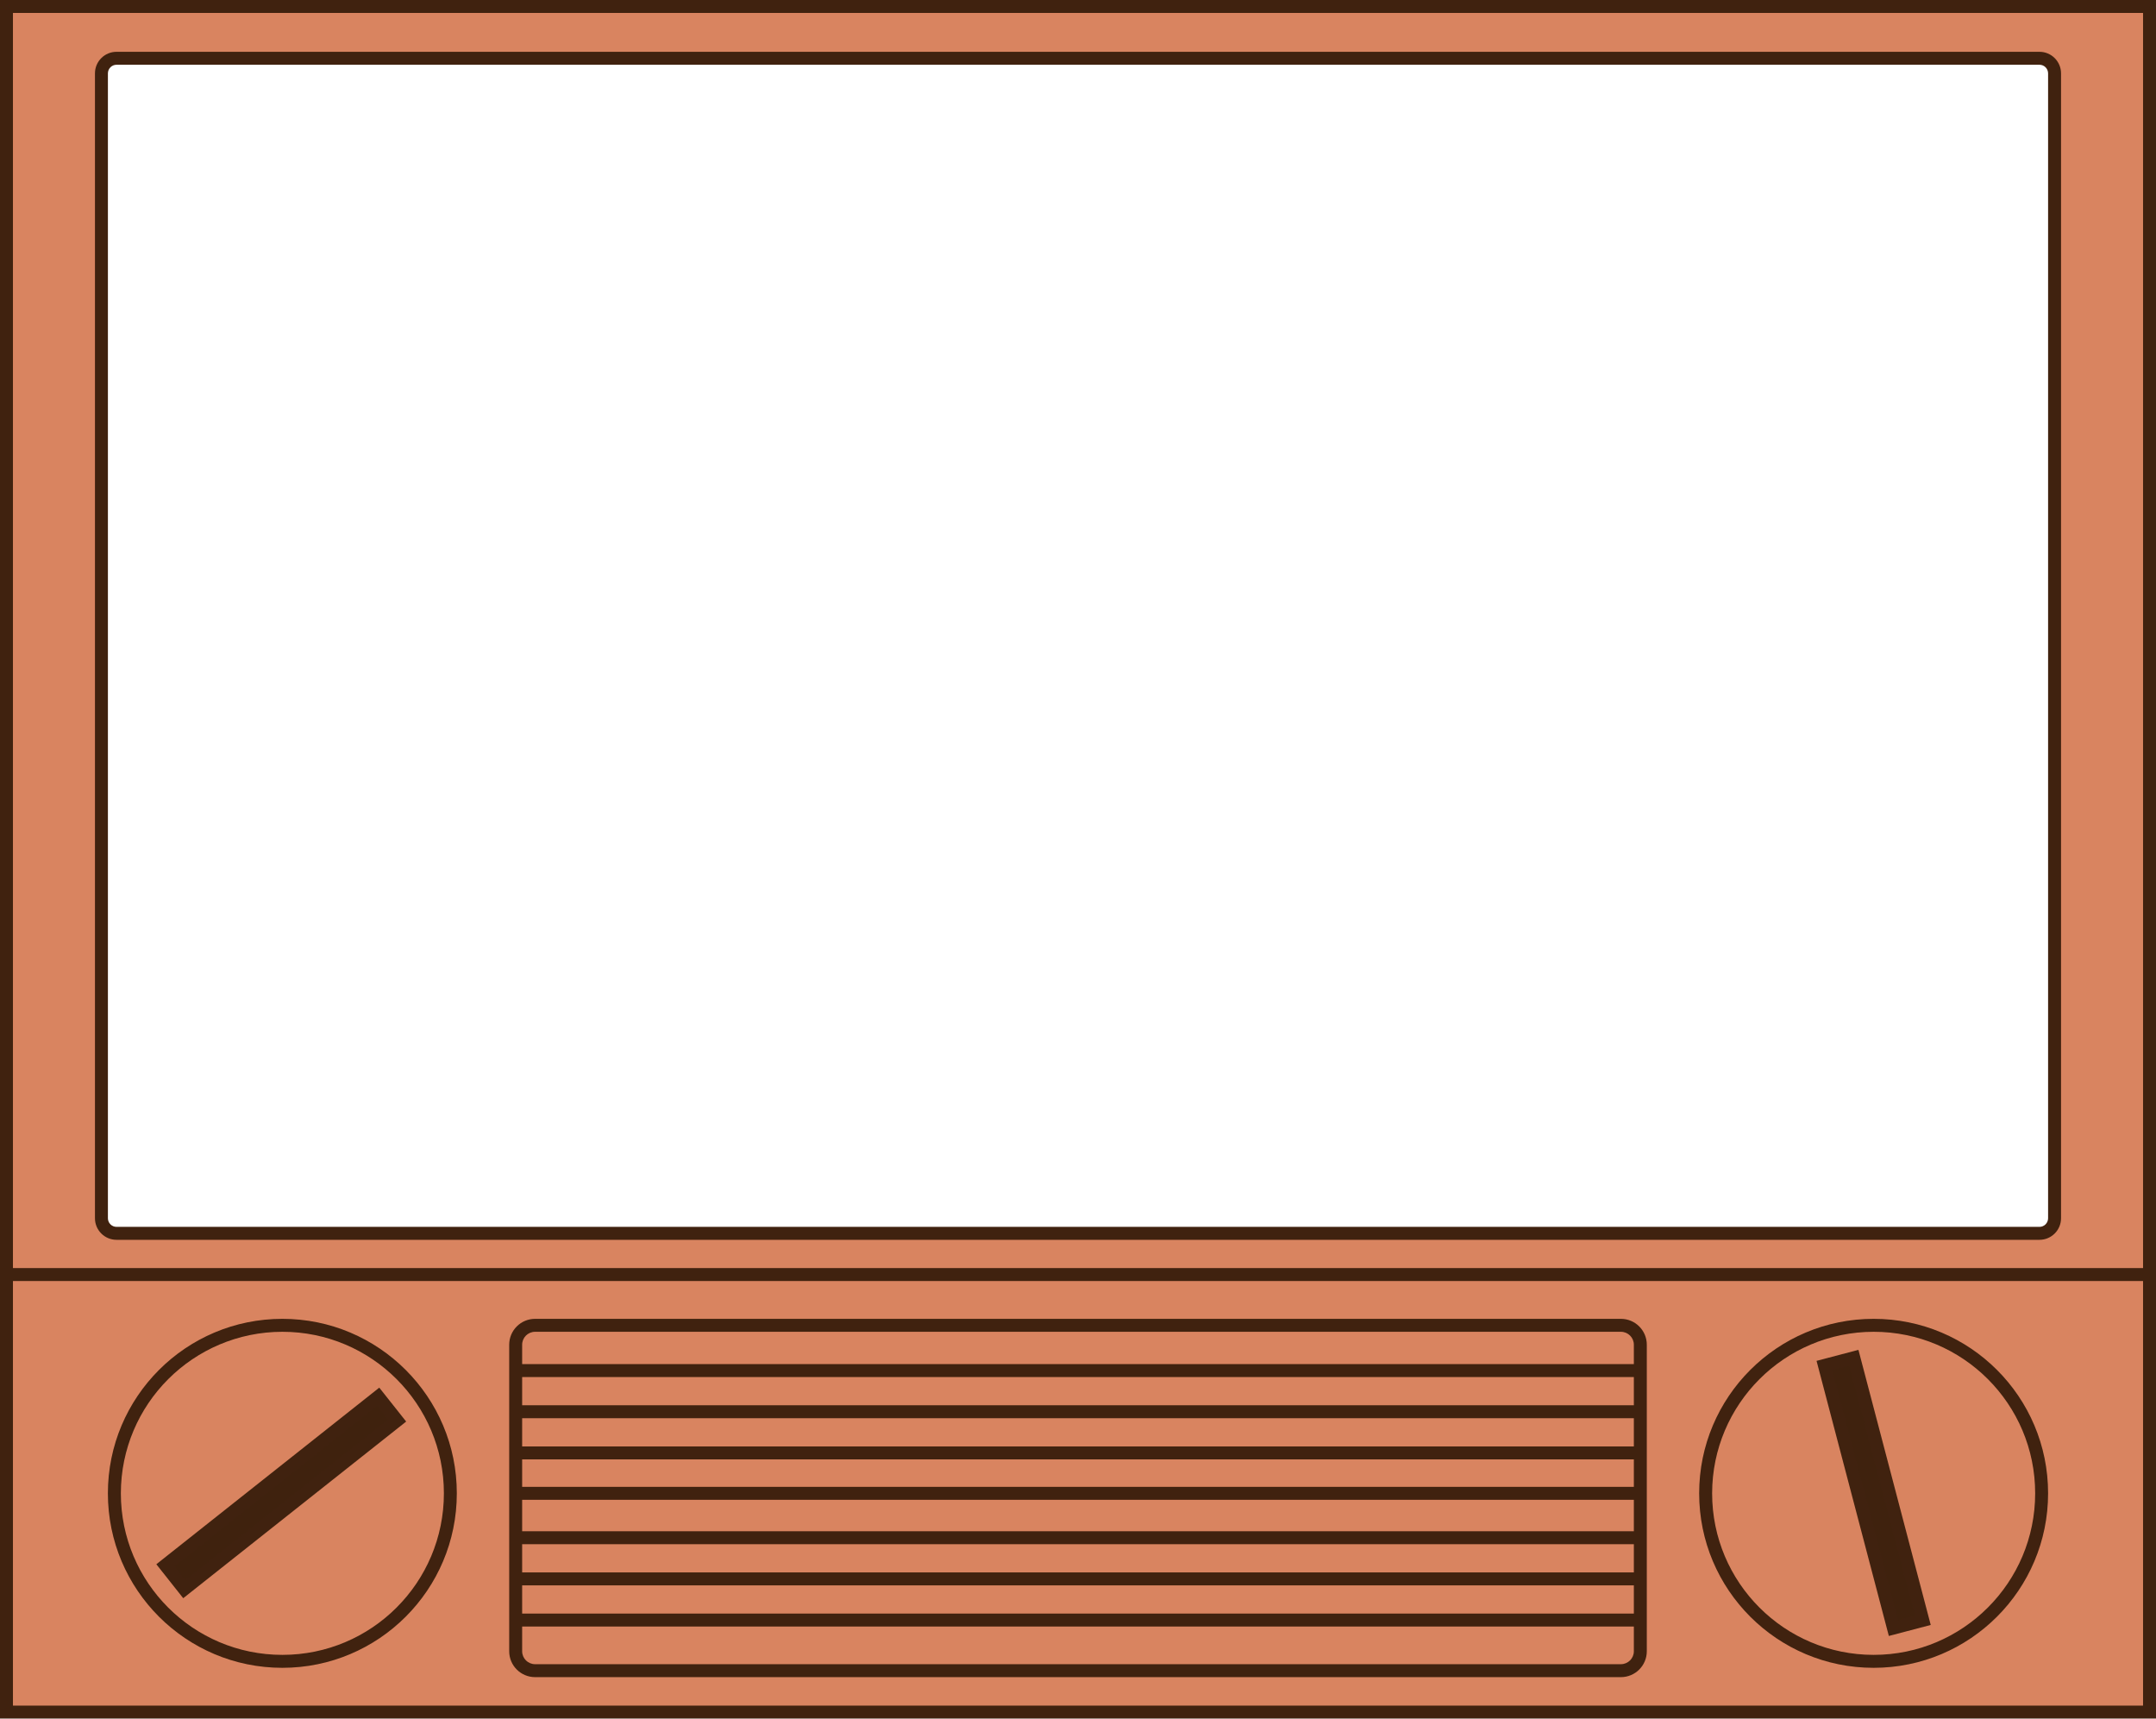
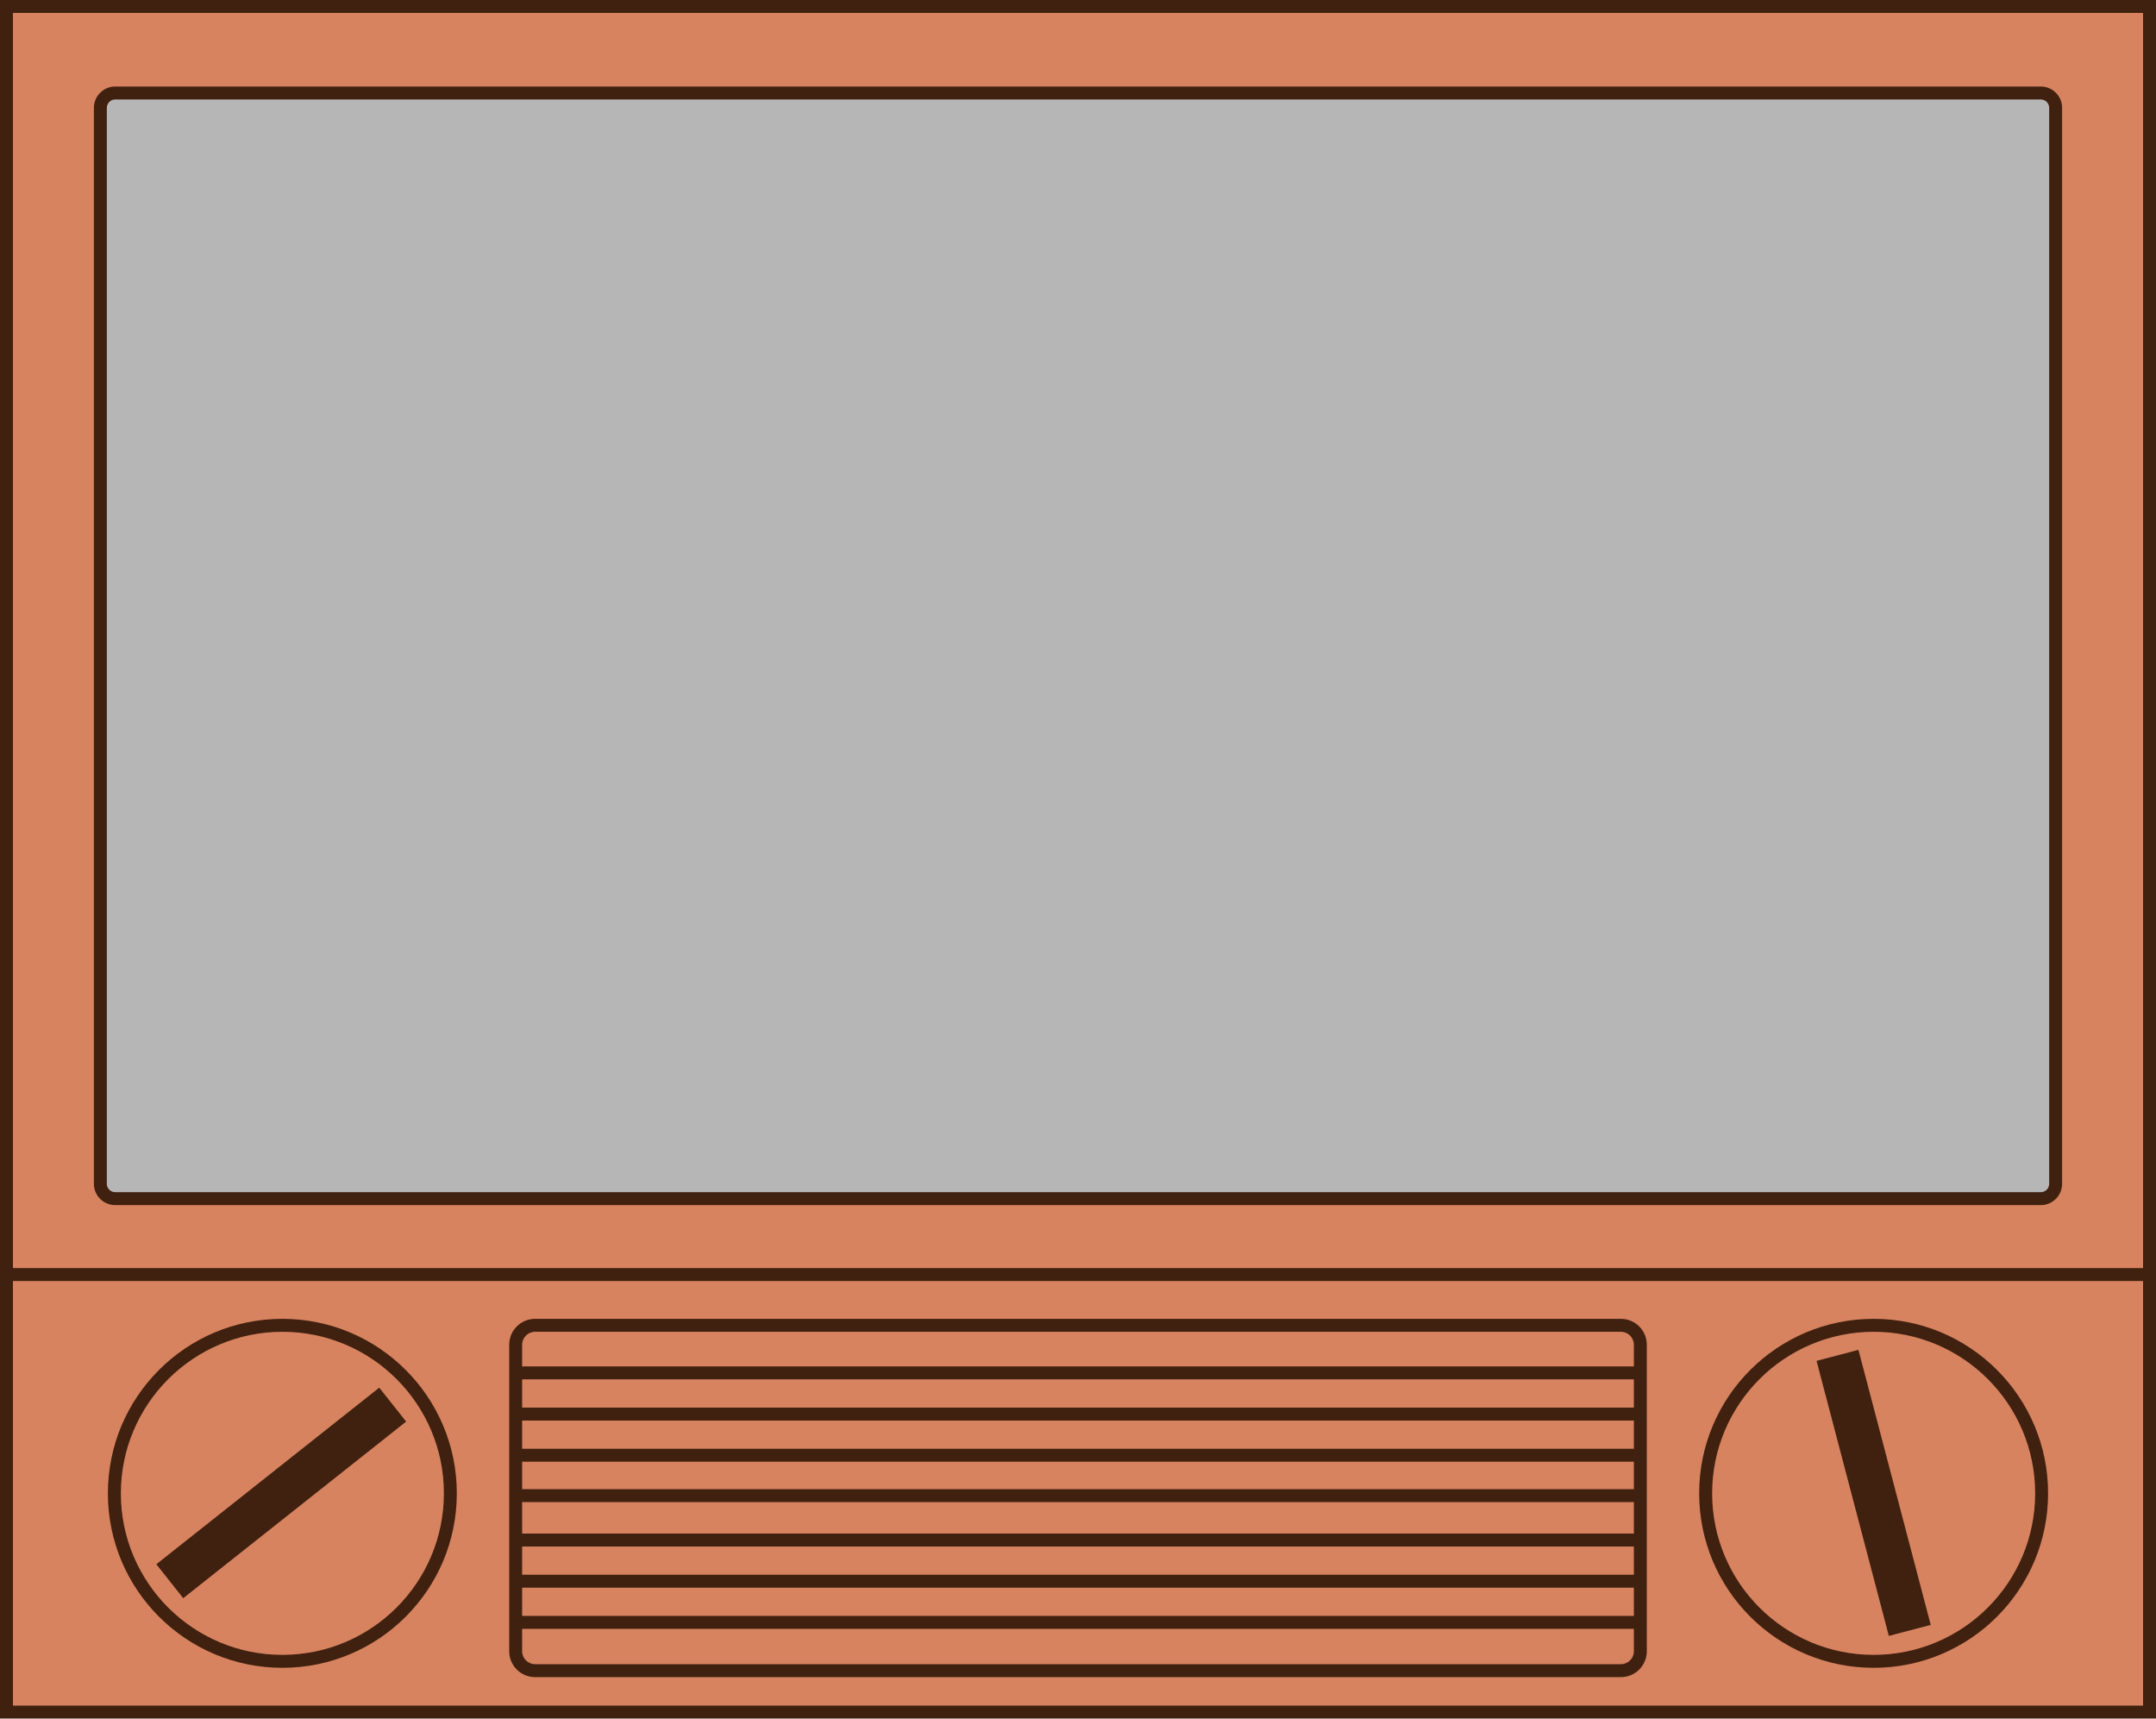
- <svg xmlns="http://www.w3.org/2000/svg" viewBox="0 0 999 796.2">
+ <svg xmlns="http://www.w3.org/2000/svg" id="レイヤー_33" data-name="レイヤー 33" viewBox="0 0 999 796.2">
  <defs>
-     <style>.a{fill:#d98460;}.b{fill:#40220f;}.c{fill:none;stroke:#40220f;stroke-miterlimit:10;stroke-width:6px;}.d{fill:#3f220e;}</style>
+     <style>.cls-1{fill:#b7b6b6;}.cls-2{fill:#40210f;}.cls-3{fill:#d88360;}.cls-4{fill:none;stroke:#40210f;stroke-miterlimit:10;stroke-width:6px;}</style>
  </defs>
-   <path class="a" d="M3.5,596.2V3.8h993V596.2Zm51-568.4a7,7,0,0,0-7,7V565.2a7,7,0,0,0,7,7h891a7,7,0,0,0,7-7V34.8a7,7,0,0,0-7-7Z" transform="translate(-0.5 -0.8)" />
-   <path class="b" d="M993.5,6.8V593.2H6.5V6.8h987M54.5,575.2h891a10,10,0,0,0,10-10V34.8a10,10,0,0,0-10-10H54.5a10,10,0,0,0-10,10V565.2a10,10,0,0,0,10,10M999.5.8H.5V599.2h999V.8ZM54.5,569.2a4,4,0,0,1-4-4V34.8a4,4,0,0,1,4-4h891a4,4,0,0,1,4,4V565.2a4,4,0,0,1-4,4Z" transform="translate(-0.5 -0.8)" />
-   <rect class="a" x="3" y="590.49" width="993" height="202.71" />
-   <path class="b" d="M993.5,594.29V791H6.5V594.29h987m6-6H.5V797h999V588.29Z" transform="translate(-0.5 -0.8)" />
-   <circle class="a" cx="130.84" cy="691.85" r="77.84" />
-   <path class="b" d="M131.34,617.81A74.84,74.84,0,1,1,56.5,692.65a74.92,74.92,0,0,1,74.84-74.84m0-6a80.84,80.84,0,1,0,80.83,80.84,80.84,80.84,0,0,0-80.83-80.84Z" transform="translate(-0.5 -0.8)" />
-   <circle class="a" cx="868.66" cy="692.65" r="77.84" transform="translate(45.32 1438.34) rotate(-80.78)" />
-   <path class="b" d="M868.66,617.81a74.84,74.84,0,1,1-74.83,74.84,74.92,74.92,0,0,1,74.83-74.84m0-6a80.84,80.84,0,1,0,80.84,80.84,80.83,80.83,0,0,0-80.84-80.84Z" transform="translate(-0.5 -0.8)" />
-   <rect class="a" x="238.94" y="614.01" width="521.13" height="159.99" rx="9" />
-   <path class="b" d="M751.56,617.81a6,6,0,0,1,6,6v142a6,6,0,0,1-6,6H248.44a6,6,0,0,1-6-6v-142a6,6,0,0,1,6-6H751.56m0-6H248.44a12,12,0,0,0-12,12v142a12,12,0,0,0,12,12H751.56a12,12,0,0,0,12-12v-142a12,12,0,0,0-12-12Z" transform="translate(-0.5 -0.8)" />
-   <line class="c" x1="238.09" y1="691.85" x2="757.97" y2="691.85" />
-   <line class="c" x1="237.66" y1="634.98" x2="757.54" y2="634.98" />
-   <line class="c" x1="237.66" y1="654.05" x2="757.54" y2="654.05" />
-   <line class="c" x1="239.11" y1="673.13" x2="758.99" y2="673.13" />
-   <line class="c" x1="237.66" y1="712.42" x2="757.54" y2="712.42" />
-   <line class="c" x1="237.66" y1="731.49" x2="757.54" y2="731.49" />
-   <line class="c" x1="239.11" y1="750.56" x2="758.99" y2="750.56" />
-   <rect class="d" x="67.93" y="685.42" width="125.78" height="14.07" transform="translate(-402.23 230.13) rotate(-38.39)" />
-   <path class="b" d="M175.25,652.1l5,6.33L86.38,732.81l-5-6.33,93.88-74.38m1-8.43L72.94,725.51,85.4,741.24,188.7,659.4l-12.47-15.73Z" transform="translate(-0.5 -0.8)" />
-   <rect class="d" x="861.63" y="629.56" width="14.07" height="125.78" transform="translate(-147.98 242.75) rotate(-14.73)" />
-   <path class="b" d="M857.34,633.5l30.45,115.85-7.81,2L849.54,635.56l7.8-2.06m4.28-7.32-19.41,5.1,33.5,127.45,19.41-5.1-33.5-127.45Z" transform="translate(-0.5 -0.8)" />
+   <rect class="cls-1" x="30.77" y="17.24" width="938.29" height="563.02" />
+   <path class="cls-2" d="M966.56,22.33v557H34.27v-557H966.56m6-6H28.27v569H972.56v-569Z" transform="translate(-0.5 -2.09)" />
+   <path class="cls-3" d="M3.5,597.49V5.09h993v592.4ZM54,45.17a6.89,6.89,0,0,0-7,6.76V550.66a6.89,6.89,0,0,0,7,6.76H946a6.89,6.89,0,0,0,7-6.76V51.93a6.89,6.89,0,0,0-7-6.76Z" transform="translate(-0.5 -2.09)" />
+   <path class="cls-2" d="M993.5,8.09v586.4H6.5V8.09h987M54,560.42H946a9.9,9.9,0,0,0,10-9.76V51.93a9.9,9.9,0,0,0-10-9.76H54a9.9,9.9,0,0,0-10,9.76V550.66a9.9,9.9,0,0,0,10,9.76M999.5,2.09H.5v598.4h999V2.09ZM54,554.42a3.9,3.9,0,0,1-4-3.76V51.93a3.9,3.9,0,0,1,4-3.76H946a3.9,3.9,0,0,1,4,3.76V550.66a3.9,3.9,0,0,1-4,3.76Z" transform="translate(-0.5 -2.09)" />
+   <rect class="cls-3" x="3" y="590.49" width="993" height="202.71" />
+   <path class="cls-2" d="M993.5,595.58V792.29H6.5V595.58h987m6-6H.5V798.29h999V589.58Z" transform="translate(-0.5 -2.09)" />
+   <circle class="cls-3" cx="130.84" cy="691.85" r="77.84" />
+   <path class="cls-2" d="M131.34,619.1A74.84,74.84,0,1,1,56.5,693.94a74.92,74.92,0,0,1,74.84-74.84m0-6a80.84,80.84,0,1,0,80.83,80.84,80.84,80.84,0,0,0-80.83-80.84Z" transform="translate(-0.5 -2.09)" />
+   <circle class="cls-3" cx="868.66" cy="693.94" r="77.84" transform="translate(-105.38 1228.83) rotate(-67.5)" />
+   <path class="cls-2" d="M868.66,619.1a74.84,74.84,0,1,1-74.83,74.84,74.92,74.92,0,0,1,74.83-74.84m0-6a80.84,80.84,0,1,0,80.84,80.84,80.83,80.83,0,0,0-80.84-80.84Z" transform="translate(-0.5 -2.09)" />
+   <rect class="cls-3" x="238.94" y="614.01" width="521.13" height="159.99" rx="9" />
+   <path class="cls-2" d="M751.56,619.1a6,6,0,0,1,6,6v142a6,6,0,0,1-6,6H248.44a6,6,0,0,1-6-6v-142a6,6,0,0,1,6-6H751.56m0-6H248.44a12,12,0,0,0-12,12v142a12,12,0,0,0,12,12H751.56a12,12,0,0,0,12-12v-142a12,12,0,0,0-12-12Z" transform="translate(-0.5 -2.09)" />
+   <rect class="cls-2" x="67.93" y="686.71" width="125.78" height="14.07" transform="translate(-403.04 229.13) rotate(-38.39)" />
+   <path class="cls-2" d="M175.25,653.39l5,6.33L86.38,734.1l-5-6.32,93.88-74.39m1-8.43L72.94,726.8,85.4,742.53,188.7,660.7,176.23,645Z" transform="translate(-0.5 -2.09)" />
+   <rect class="cls-2" x="861.63" y="630.86" width="14.07" height="125.78" transform="translate(-148.31 241.5) rotate(-14.73)" />
+   <path class="cls-2" d="M857.34,634.8l30.45,115.85L880,752.7,849.54,636.85l7.8-2.05m4.28-7.33-19.41,5.1L875.71,760l19.41-5.11-33.5-127.45Z" transform="translate(-0.5 -2.09)" />
+   <line class="cls-4" x1="240.26" y1="692.92" x2="760.14" y2="692.92" />
+   <line class="cls-4" x1="239.84" y1="636.05" x2="759.72" y2="636.05" />
+   <line class="cls-4" x1="239.84" y1="655.13" x2="759.72" y2="655.13" />
+   <line class="cls-4" x1="241.28" y1="674.2" x2="761.16" y2="674.2" />
+   <line class="cls-4" x1="239.84" y1="713.49" x2="759.72" y2="713.49" />
+   <line class="cls-4" x1="239.84" y1="732.56" x2="759.72" y2="732.56" />
+   <line class="cls-4" x1="241.28" y1="751.64" x2="761.16" y2="751.64" />
</svg>
